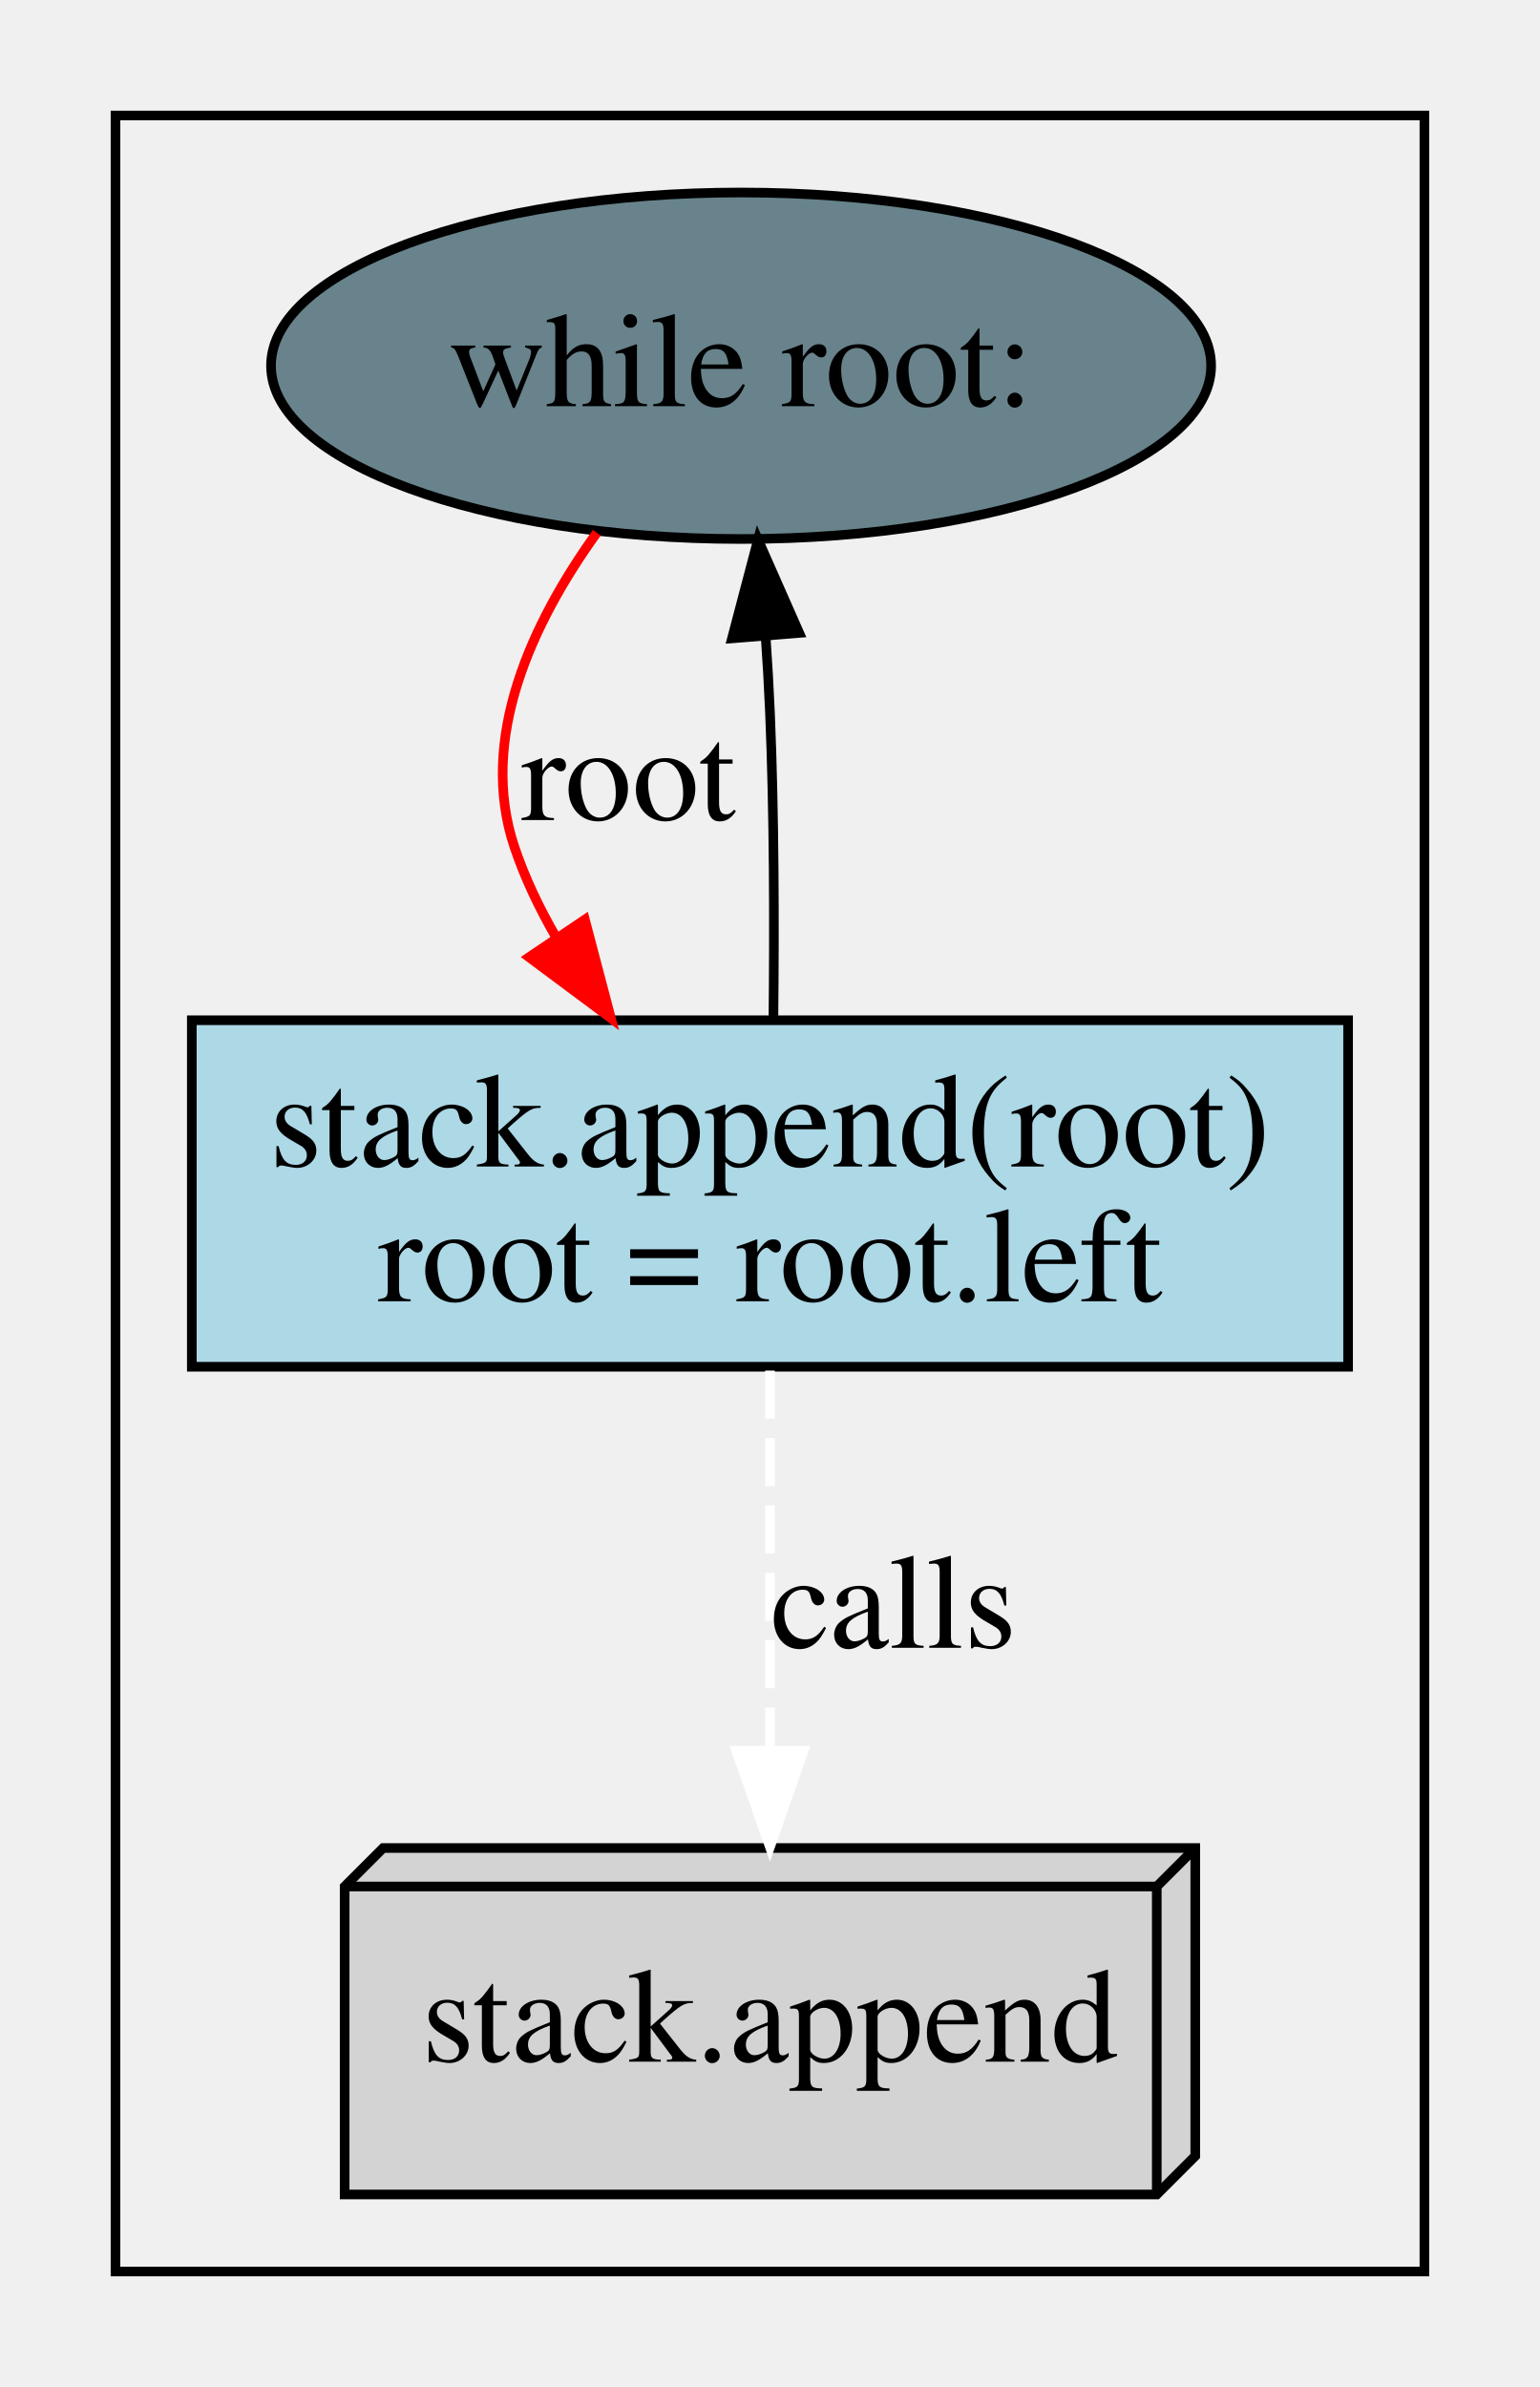
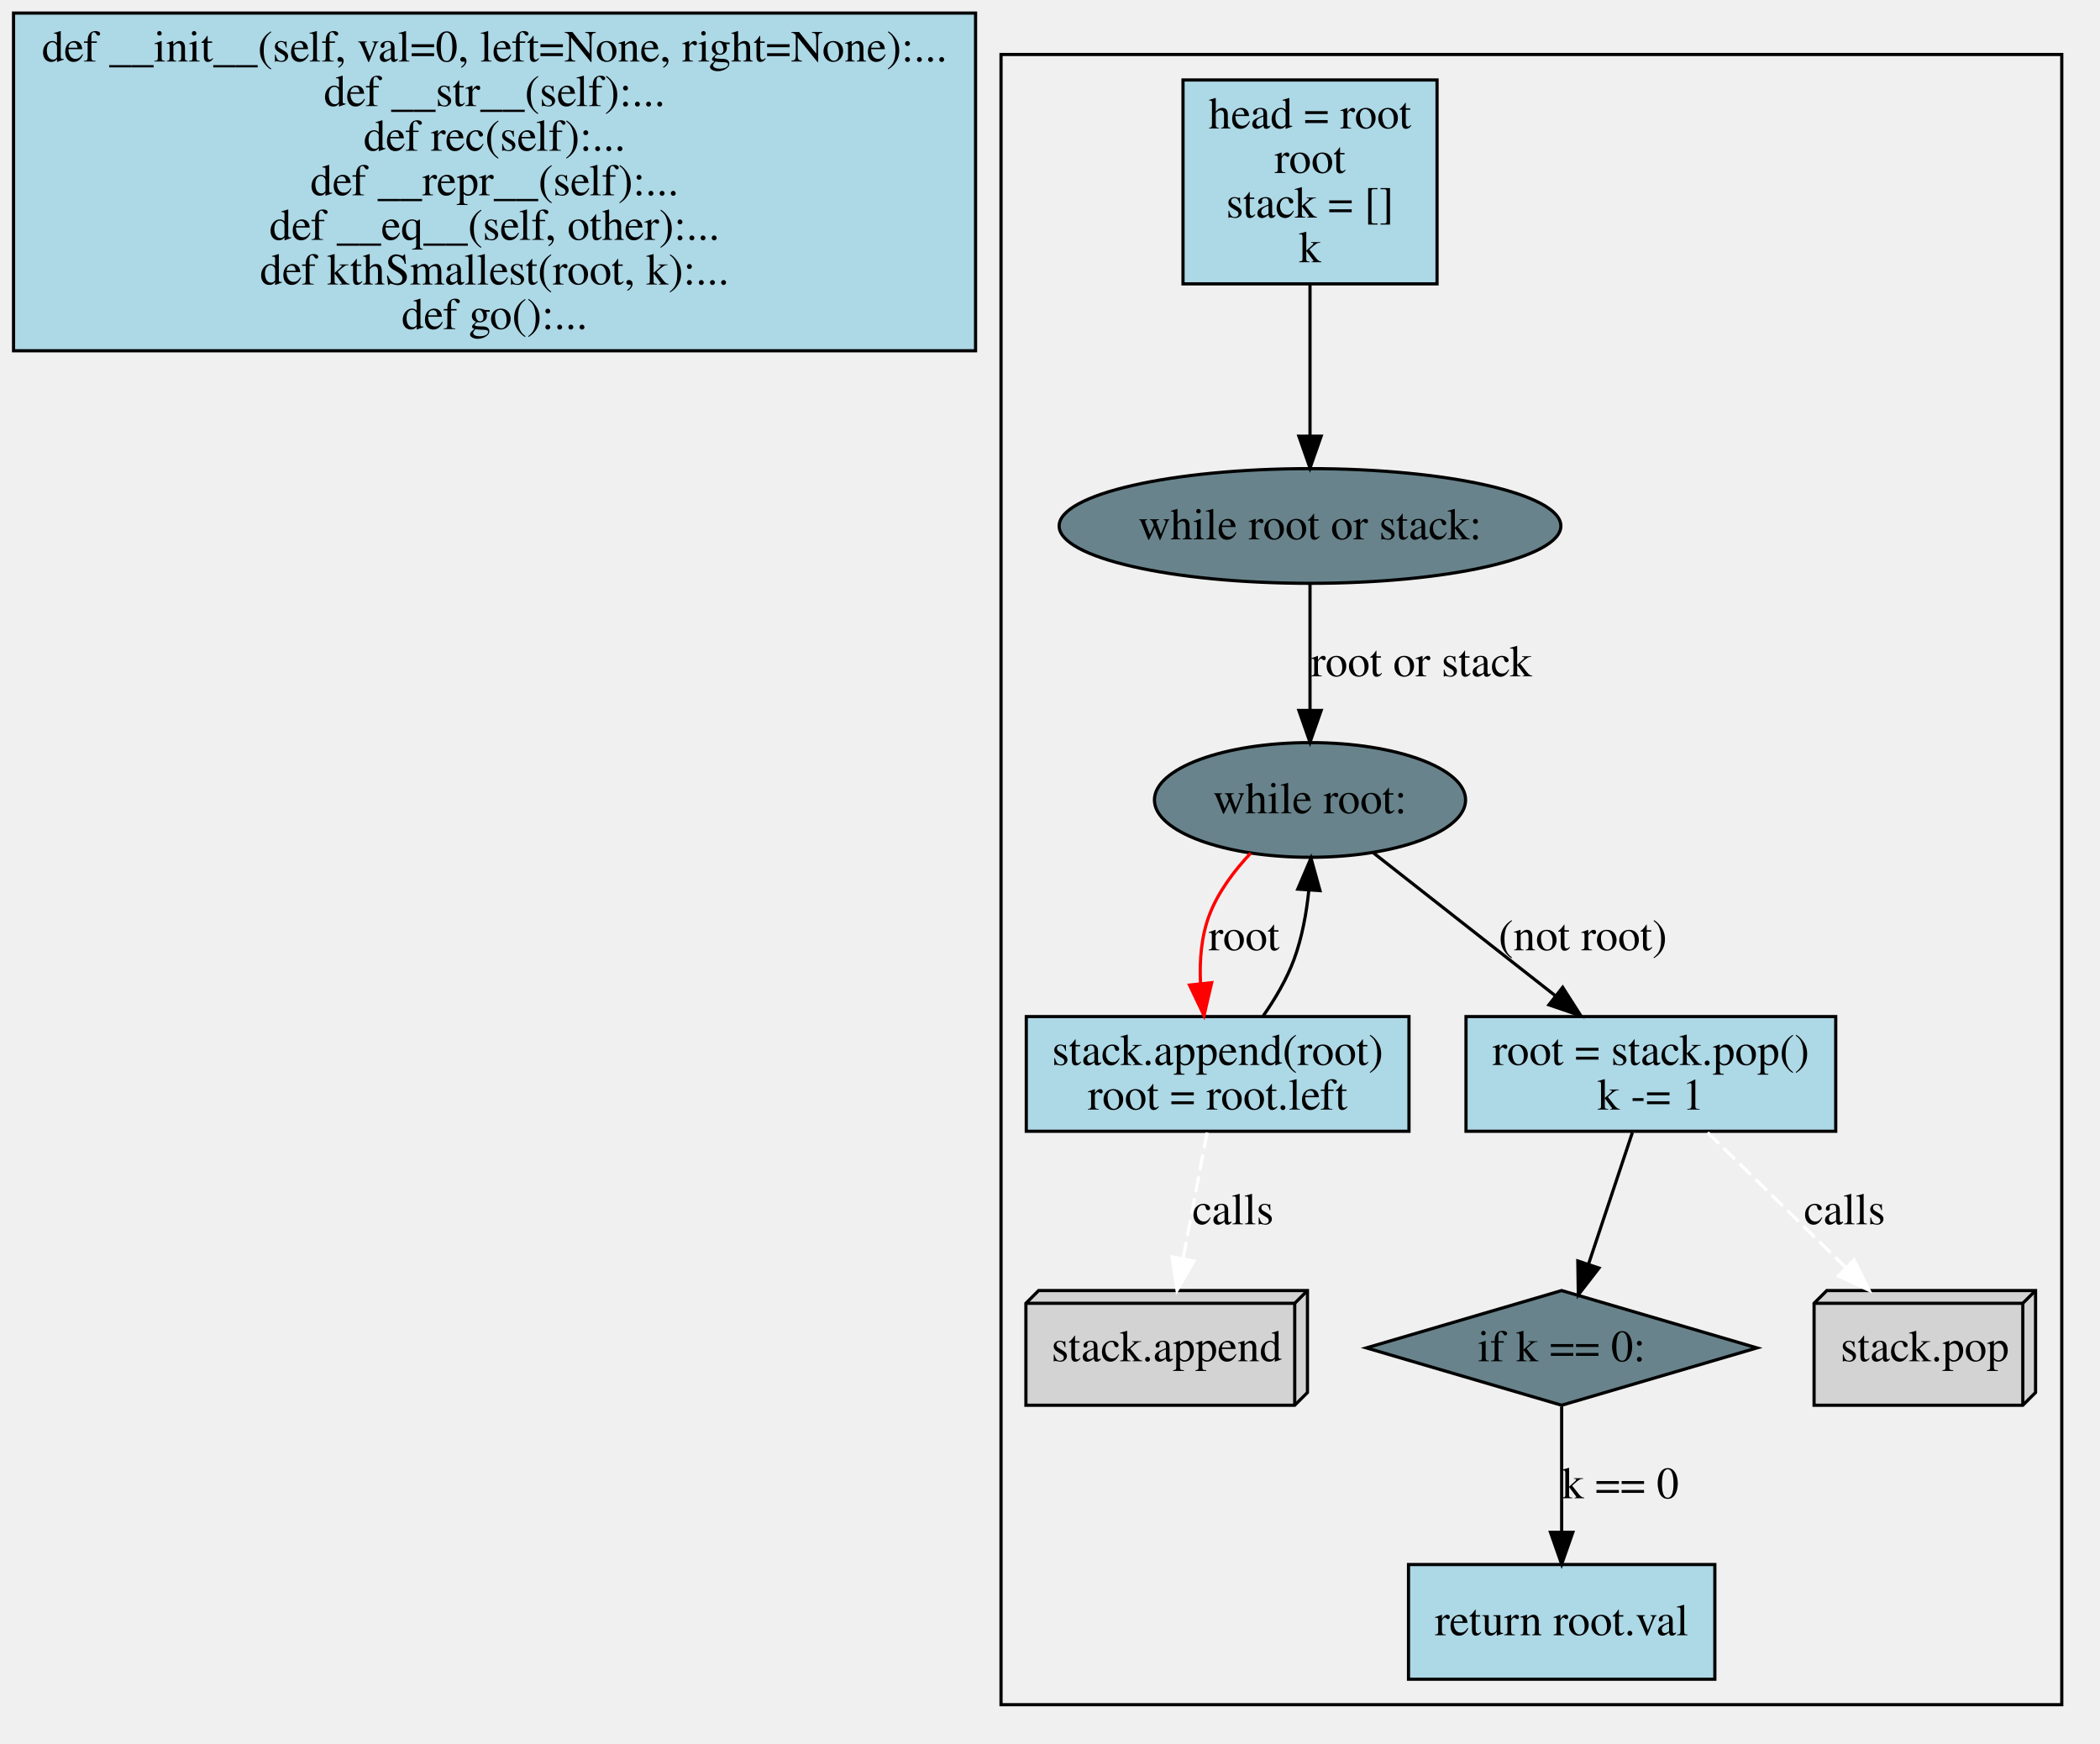
- <svg xmlns="http://www.w3.org/2000/svg" width="160pt" height="248pt" viewBox="0.00 0.00 160.00 248.00">
-   <g id="graph0" class="graph" transform="scale(1 1) rotate(0) translate(4 244)">
+ <svg xmlns="http://www.w3.org/2000/svg" width="659pt" height="547pt" viewBox="0.00 0.00 659.25 547.00">
+   <g id="graph0" class="graph" transform="scale(1 1) rotate(0) translate(4 543)">
    <g id="clust1" class="cluster">
-       <polygon fill="transparent" stroke="black" points="8,-8 8,-232 144,-232 144,-8 8,-8" />
+       <polygon fill="transparent" stroke="black" points="310.25,-8 310.25,-526 643.25,-526 643.25,-8 310.25,-8" />
    </g>
    <g id="node1" class="node">
-       <ellipse fill="#68838b" stroke="black" cx="73" cy="-206" rx="48.84" ry="18" />
-       <text text-anchor="middle" x="73" y="-201.8" font-family="Times,serif" font-size="14.00">while root:</text>
+       <polygon fill="lightblue" stroke="black" points="302.26,-539 0.25,-539 0.25,-433 302.26,-433 302.26,-539" />
+       <text text-anchor="middle" x="151.25" y="-523.8" font-family="Times,serif" font-size="14.00">def __init__(self, val=0, left=None, right=None):...</text>
+       <text text-anchor="middle" x="151.25" y="-509.8" font-family="Times,serif" font-size="14.00">def __str__(self):...</text>
+       <text text-anchor="middle" x="151.25" y="-495.8" font-family="Times,serif" font-size="14.00">def rec(self):...</text>
+       <text text-anchor="middle" x="151.25" y="-481.8" font-family="Times,serif" font-size="14.00">def __repr__(self):...</text>
+       <text text-anchor="middle" x="151.25" y="-467.8" font-family="Times,serif" font-size="14.00">def __eq__(self, other):...</text>
+       <text text-anchor="middle" x="151.25" y="-453.8" font-family="Times,serif" font-size="14.00">def kthSmallest(root, k):...</text>
+       <text text-anchor="middle" x="151.25" y="-439.8" font-family="Times,serif" font-size="14.00">def go():...</text>
    </g>
    <g id="node2" class="node">
-       <polygon fill="lightblue" stroke="black" points="136.07,-138 15.93,-138 15.93,-102 136.07,-102 136.07,-138" />
-       <text text-anchor="middle" x="76" y="-122.8" font-family="Times,serif" font-size="14.00">stack.append(root)</text>
-       <text text-anchor="middle" x="76" y="-108.8" font-family="Times,serif" font-size="14.00">root = root.left</text>
+       <polygon fill="lightblue" stroke="black" points="447.13,-518 367.38,-518 367.38,-454 447.13,-454 447.13,-518" />
+       <text text-anchor="middle" x="407.25" y="-502.8" font-family="Times,serif" font-size="14.00">head = root</text>
+       <text text-anchor="middle" x="407.25" y="-488.8" font-family="Times,serif" font-size="14.00">root</text>
+       <text text-anchor="middle" x="407.25" y="-474.8" font-family="Times,serif" font-size="14.00">stack = []</text>
+       <text text-anchor="middle" x="407.25" y="-460.8" font-family="Times,serif" font-size="14.00">k</text>
+     </g>
+     <g id="node3" class="node">
+       <ellipse fill="#68838b" stroke="black" cx="407.25" cy="-378" rx="78.75" ry="18" />
+       <text text-anchor="middle" x="407.25" y="-373.8" font-family="Times,serif" font-size="14.00">while root or stack:</text>
+     </g>
+     <g id="edge9" class="edge">
+       <path fill="none" stroke="black" d="M407.25,-453.77C407.25,-438.78 407.25,-420.98 407.25,-406.51" />
+       <polygon fill="black" stroke="black" points="410.75,-406.19 407.25,-396.19 403.75,-406.19 410.75,-406.19" />
+     </g>
+     <g id="node4" class="node">
+       <ellipse fill="#68838b" stroke="black" cx="407.25" cy="-292" rx="48.84" ry="18" />
+       <text text-anchor="middle" x="407.25" y="-287.8" font-family="Times,serif" font-size="14.00">while root:</text>
+     </g>
+     <g id="edge8" class="edge">
+       <path fill="none" stroke="black" d="M407.25,-359.6C407.25,-348.26 407.25,-333.23 407.25,-320.32" />
+       <polygon fill="black" stroke="black" points="410.75,-320.1 407.25,-310.1 403.75,-320.1 410.75,-320.1" />
+       <text text-anchor="middle" x="442.24" y="-330.8" font-family="Times,serif" font-size="14.00">root or stack</text>
+     </g>
+     <g id="curr_block" class="node">
+       <polygon fill="lightblue" stroke="black" points="438.32,-224 318.18,-224 318.18,-188 438.32,-188 438.32,-224" />
+       <text text-anchor="middle" x="378.25" y="-208.8" font-family="Times,serif" font-size="14.00">stack.append(root)</text>
+       <text text-anchor="middle" x="378.25" y="-194.8" font-family="Times,serif" font-size="14.00">root = root.left</text>
    </g>
    <g id="edge3" class="edge">
-       <path fill="none" stroke="red" d="M58.01,-188.65C51.3,-179.32 45.66,-167.27 49.45,-156 50.52,-152.82 52,-149.7 53.73,-146.71" />
-       <polygon fill="red" stroke="red" points="56.77,-148.46 59.47,-138.22 50.97,-144.55 56.77,-148.46" />
-       <text text-anchor="middle" x="61.28" y="-158.8" font-family="Times,serif" font-size="14.00">root</text>
+       <path fill="none" stroke="red" d="M388.65,-275.32C383.45,-269.8 378.46,-263.18 375.7,-256 373.12,-249.27 372.52,-241.63 372.88,-234.42" />
+       <polygon fill="red" stroke="red" points="376.38,-234.64 373.97,-224.32 369.42,-233.89 376.38,-234.64" />
+       <text text-anchor="middle" x="386.53" y="-244.8" font-family="Times,serif" font-size="14.00">root</text>
+     </g>
+     <g id="node7" class="node">
+       <polygon fill="lightblue" stroke="black" points="572.29,-224 456.22,-224 456.22,-188 572.29,-188 572.29,-224" />
+       <text text-anchor="middle" x="514.25" y="-208.8" font-family="Times,serif" font-size="14.00">root = stack.pop()</text>
+       <text text-anchor="middle" x="514.25" y="-194.8" font-family="Times,serif" font-size="14.00">k -= 1</text>
+     </g>
+     <g id="edge7" class="edge">
+       <path fill="none" stroke="black" d="M427.13,-275.4C443.17,-262.81 465.98,-244.89 484.24,-230.56" />
+       <polygon fill="black" stroke="black" points="486.57,-233.18 492.27,-224.26 482.25,-227.68 486.57,-233.18" />
+       <text text-anchor="middle" x="492.89" y="-244.8" font-family="Times,serif" font-size="14.00">(not root)</text>
    </g>
    <g id="edge2" class="edge">
-       <path fill="none" stroke="black" d="M76.36,-138.24C76.46,-147.64 76.45,-159.46 76,-170 75.89,-172.56 75.74,-175.22 75.55,-177.88" />
-       <polygon fill="black" stroke="black" points="72.06,-177.68 74.76,-187.93 79.04,-178.24 72.06,-177.68" />
+       <path fill="none" stroke="black" d="M392.56,-224.21C396.33,-229.6 399.97,-235.77 402.25,-242 404.75,-248.8 406.14,-256.46 406.88,-263.67" />
+       <polygon fill="black" stroke="black" points="403.4,-264.01 407.56,-273.75 410.38,-263.54 403.4,-264.01" />
    </g>
-     <g id="node3" class="node">
-       <polygon fill="lightgrey" stroke="black" points="120.19,-52 35.81,-52 31.81,-48 31.81,-16 116.19,-16 120.19,-20 120.19,-52" />
-       <polyline fill="none" stroke="black" points="116.19,-48 31.81,-48 " />
-       <polyline fill="none" stroke="black" points="116.19,-48 116.19,-16 " />
-       <polyline fill="none" stroke="black" points="116.19,-48 120.19,-52 " />
-       <text text-anchor="middle" x="76" y="-29.8" font-family="Times,serif" font-size="14.00">stack.append</text>
+     <g id="node6" class="node">
+       <polygon fill="lightgrey" stroke="black" points="406.45,-138 322.06,-138 318.06,-134 318.06,-102 402.45,-102 406.45,-106 406.45,-138" />
+       <polyline fill="none" stroke="black" points="402.45,-134 318.06,-134 " />
+       <polyline fill="none" stroke="black" points="402.45,-134 402.45,-102 " />
+       <polyline fill="none" stroke="black" points="402.45,-134 406.45,-138 " />
+       <text text-anchor="middle" x="362.25" y="-115.8" font-family="Times,serif" font-size="14.00">stack.append</text>
    </g>
    <g id="edge1" class="edge">
-       <path fill="none" stroke="white" stroke-dasharray="5,2" d="M76,-101.6C76,-90.26 76,-75.23 76,-62.32" />
-       <polygon fill="white" stroke="white" points="79.5,-62.1 76,-52.1 72.5,-62.1 79.5,-62.1" />
-       <text text-anchor="middle" x="88.83" y="-72.8" font-family="Times,serif" font-size="14.00">calls</text>
+       <path fill="none" stroke="white" stroke-dasharray="5,2" d="M374.94,-187.6C372.76,-176.14 369.86,-160.93 367.38,-147.93" />
+       <polygon fill="white" stroke="white" points="370.82,-147.26 365.51,-138.1 363.94,-148.57 370.82,-147.26" />
+       <text text-anchor="middle" x="383.08" y="-158.8" font-family="Times,serif" font-size="14.00">calls</text>
+     </g>
+     <g id="node8" class="node">
+       <polygon fill="lightgrey" stroke="black" points="635.02,-138 569.49,-138 565.49,-134 565.49,-102 631.02,-102 635.02,-106 635.02,-138" />
+       <polyline fill="none" stroke="black" points="631.02,-134 565.49,-134 " />
+       <polyline fill="none" stroke="black" points="631.02,-134 631.02,-102 " />
+       <polyline fill="none" stroke="black" points="631.02,-134 635.02,-138 " />
+       <text text-anchor="middle" x="600.25" y="-115.8" font-family="Times,serif" font-size="14.00">stack.pop</text>
+     </g>
+     <g id="edge4" class="edge">
+       <path fill="none" stroke="white" stroke-dasharray="5,2" d="M532.07,-187.6C544.61,-175.35 561.56,-158.8 575.42,-145.26" />
+       <polygon fill="white" stroke="white" points="578.04,-147.59 582.75,-138.1 573.15,-142.58 578.04,-147.59" />
+       <text text-anchor="middle" x="575.08" y="-158.8" font-family="Times,serif" font-size="14.00">calls</text>
+     </g>
+     <g id="node9" class="node">
+       <polygon fill="#68838b" stroke="black" points="486.25,-138 424.95,-120 486.25,-102 547.55,-120 486.25,-138" />
+       <text text-anchor="middle" x="486.25" y="-115.8" font-family="Times,serif" font-size="14.00">if k == 0:</text>
+     </g>
+     <g id="edge6" class="edge">
+       <path fill="none" stroke="black" d="M508.45,-187.6C504.47,-175.65 499.12,-159.6 494.67,-146.25" />
+       <polygon fill="black" stroke="black" points="497.96,-145.06 491.48,-136.68 491.32,-147.28 497.96,-145.06" />
+     </g>
+     <g id="node10" class="node">
+       <polygon fill="lightblue" stroke="black" points="534.34,-52 438.17,-52 438.17,-16 534.34,-16 534.34,-52" />
+       <text text-anchor="middle" x="486.25" y="-29.8" font-family="Times,serif" font-size="14.00">return root.val</text>
+     </g>
+     <g id="edge5" class="edge">
+       <path fill="none" stroke="black" d="M486.25,-101.6C486.25,-90.26 486.25,-75.23 486.25,-62.32" />
+       <polygon fill="black" stroke="black" points="489.75,-62.1 486.25,-52.1 482.75,-62.1 489.75,-62.1" />
+       <text text-anchor="middle" x="504.65" y="-72.8" font-family="Times,serif" font-size="14.00">k == 0</text>
    </g>
  </g>
</svg>
